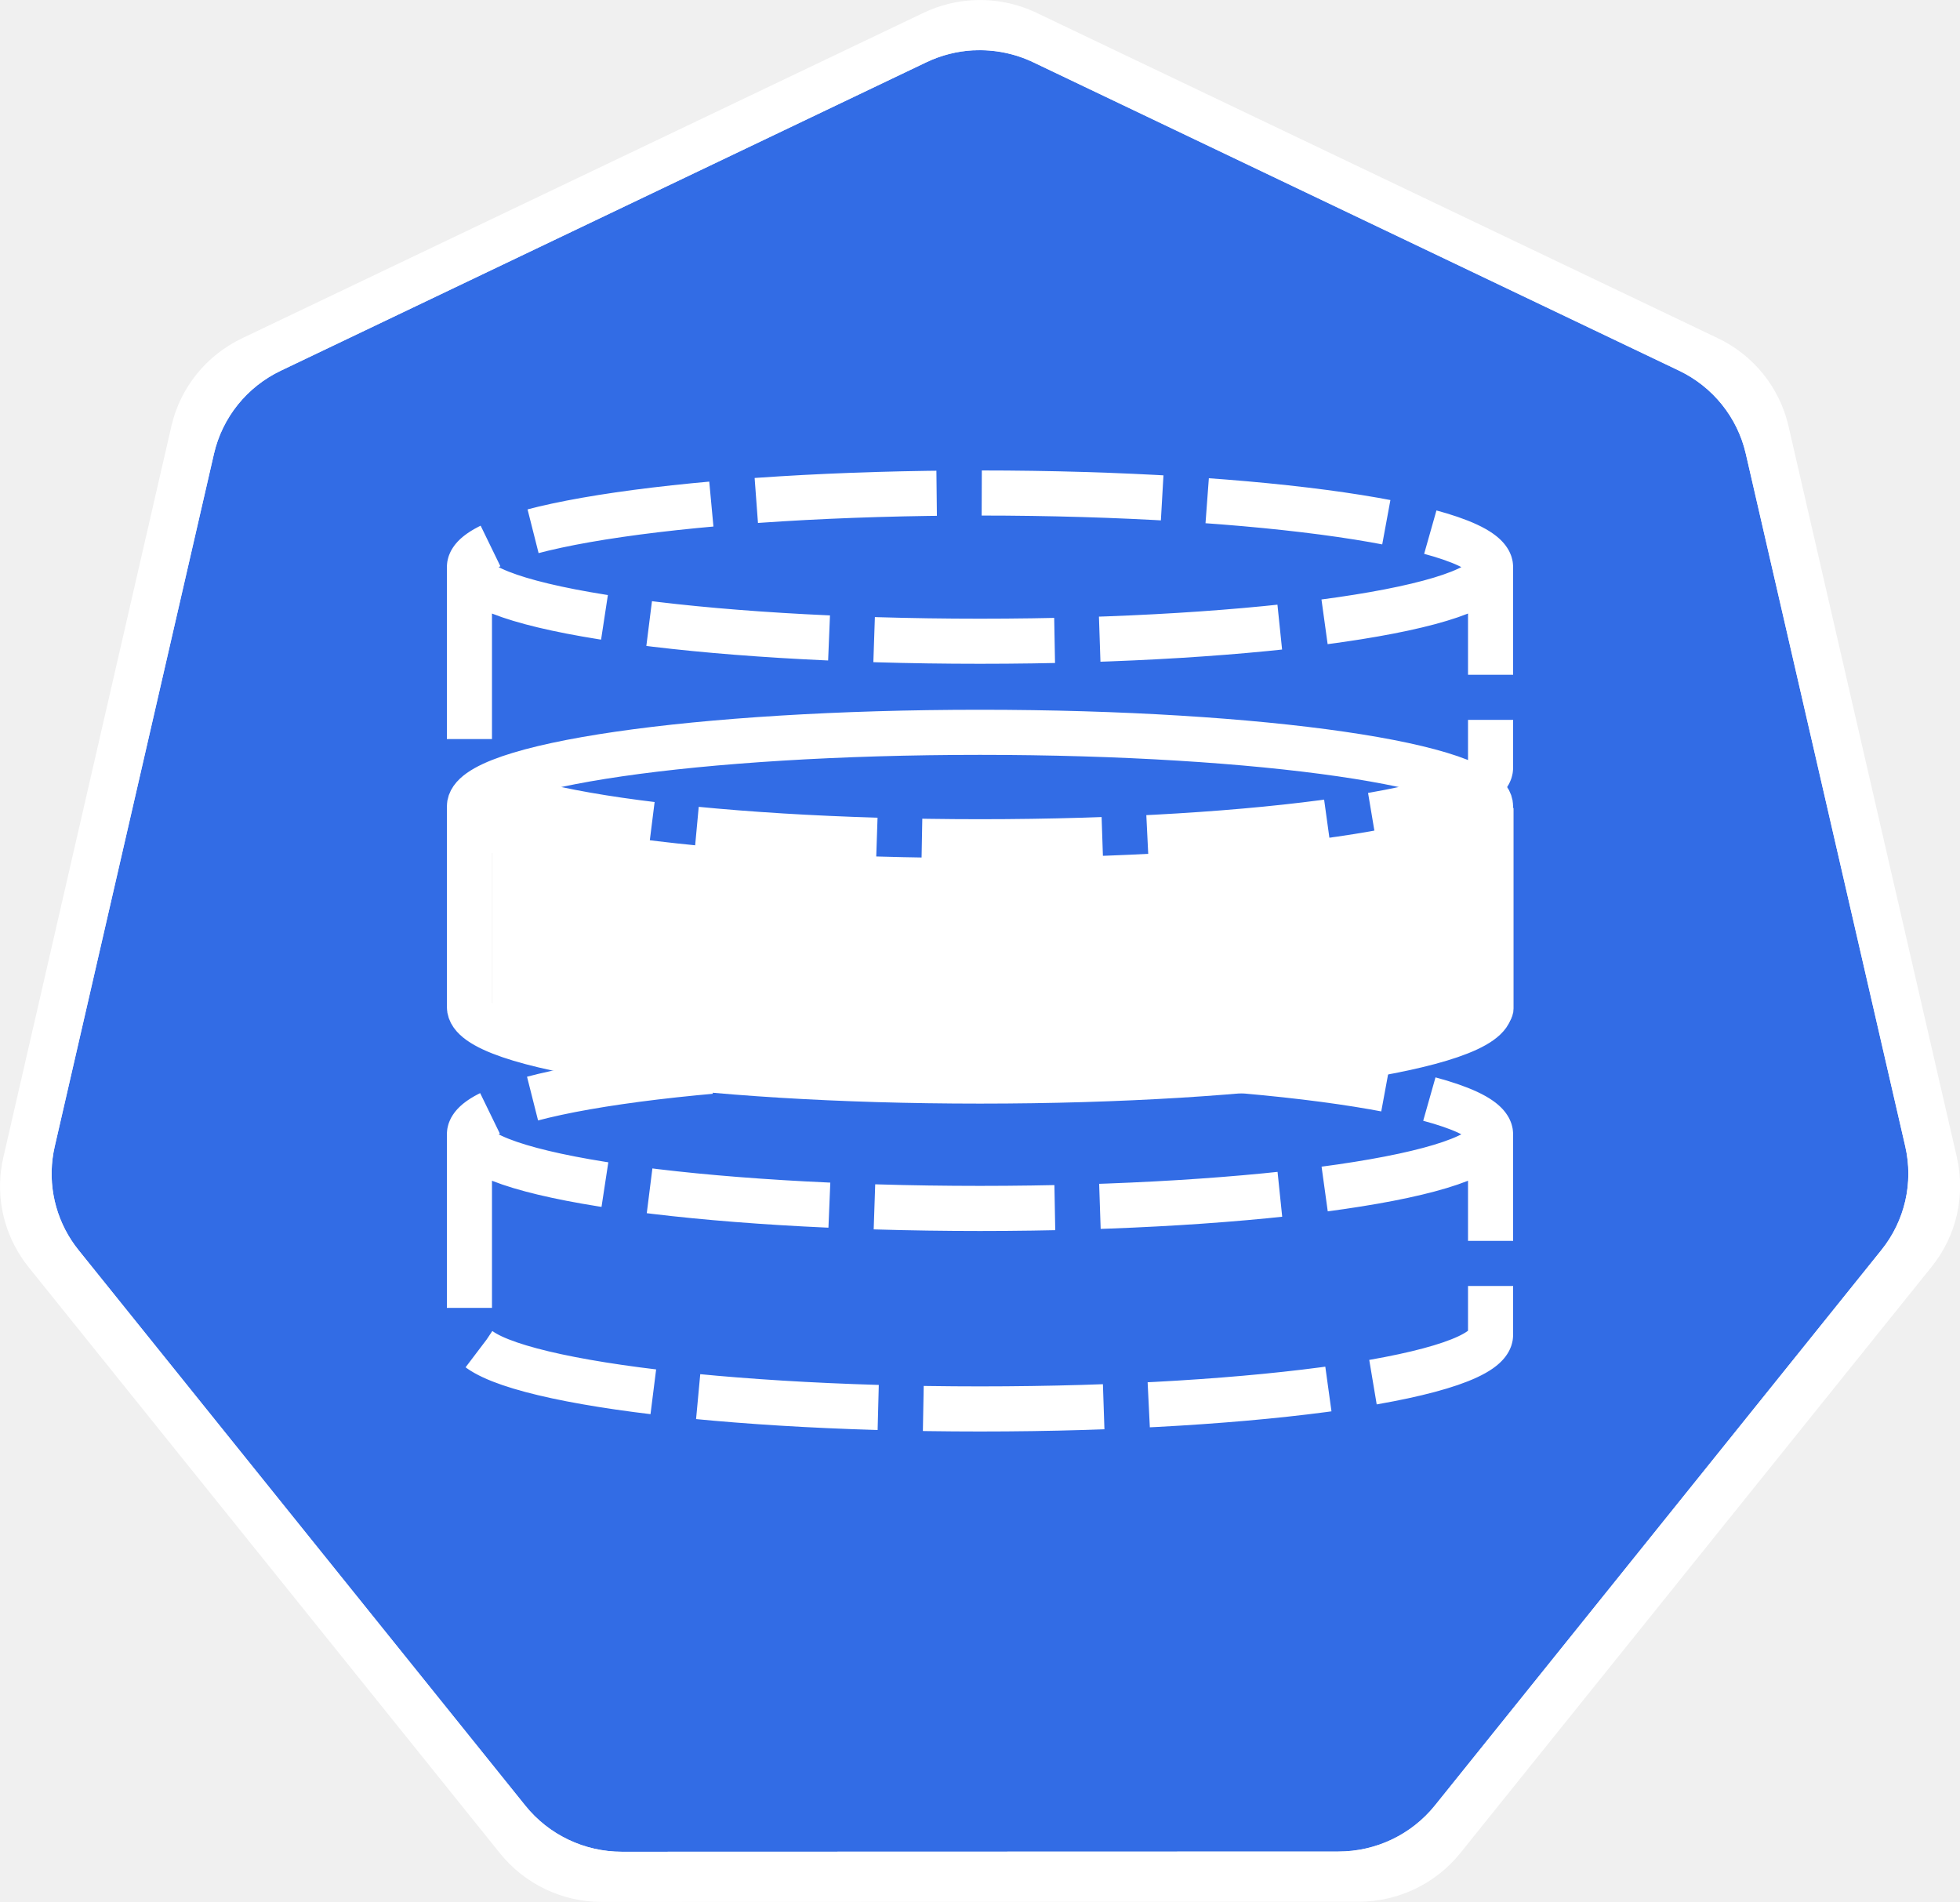
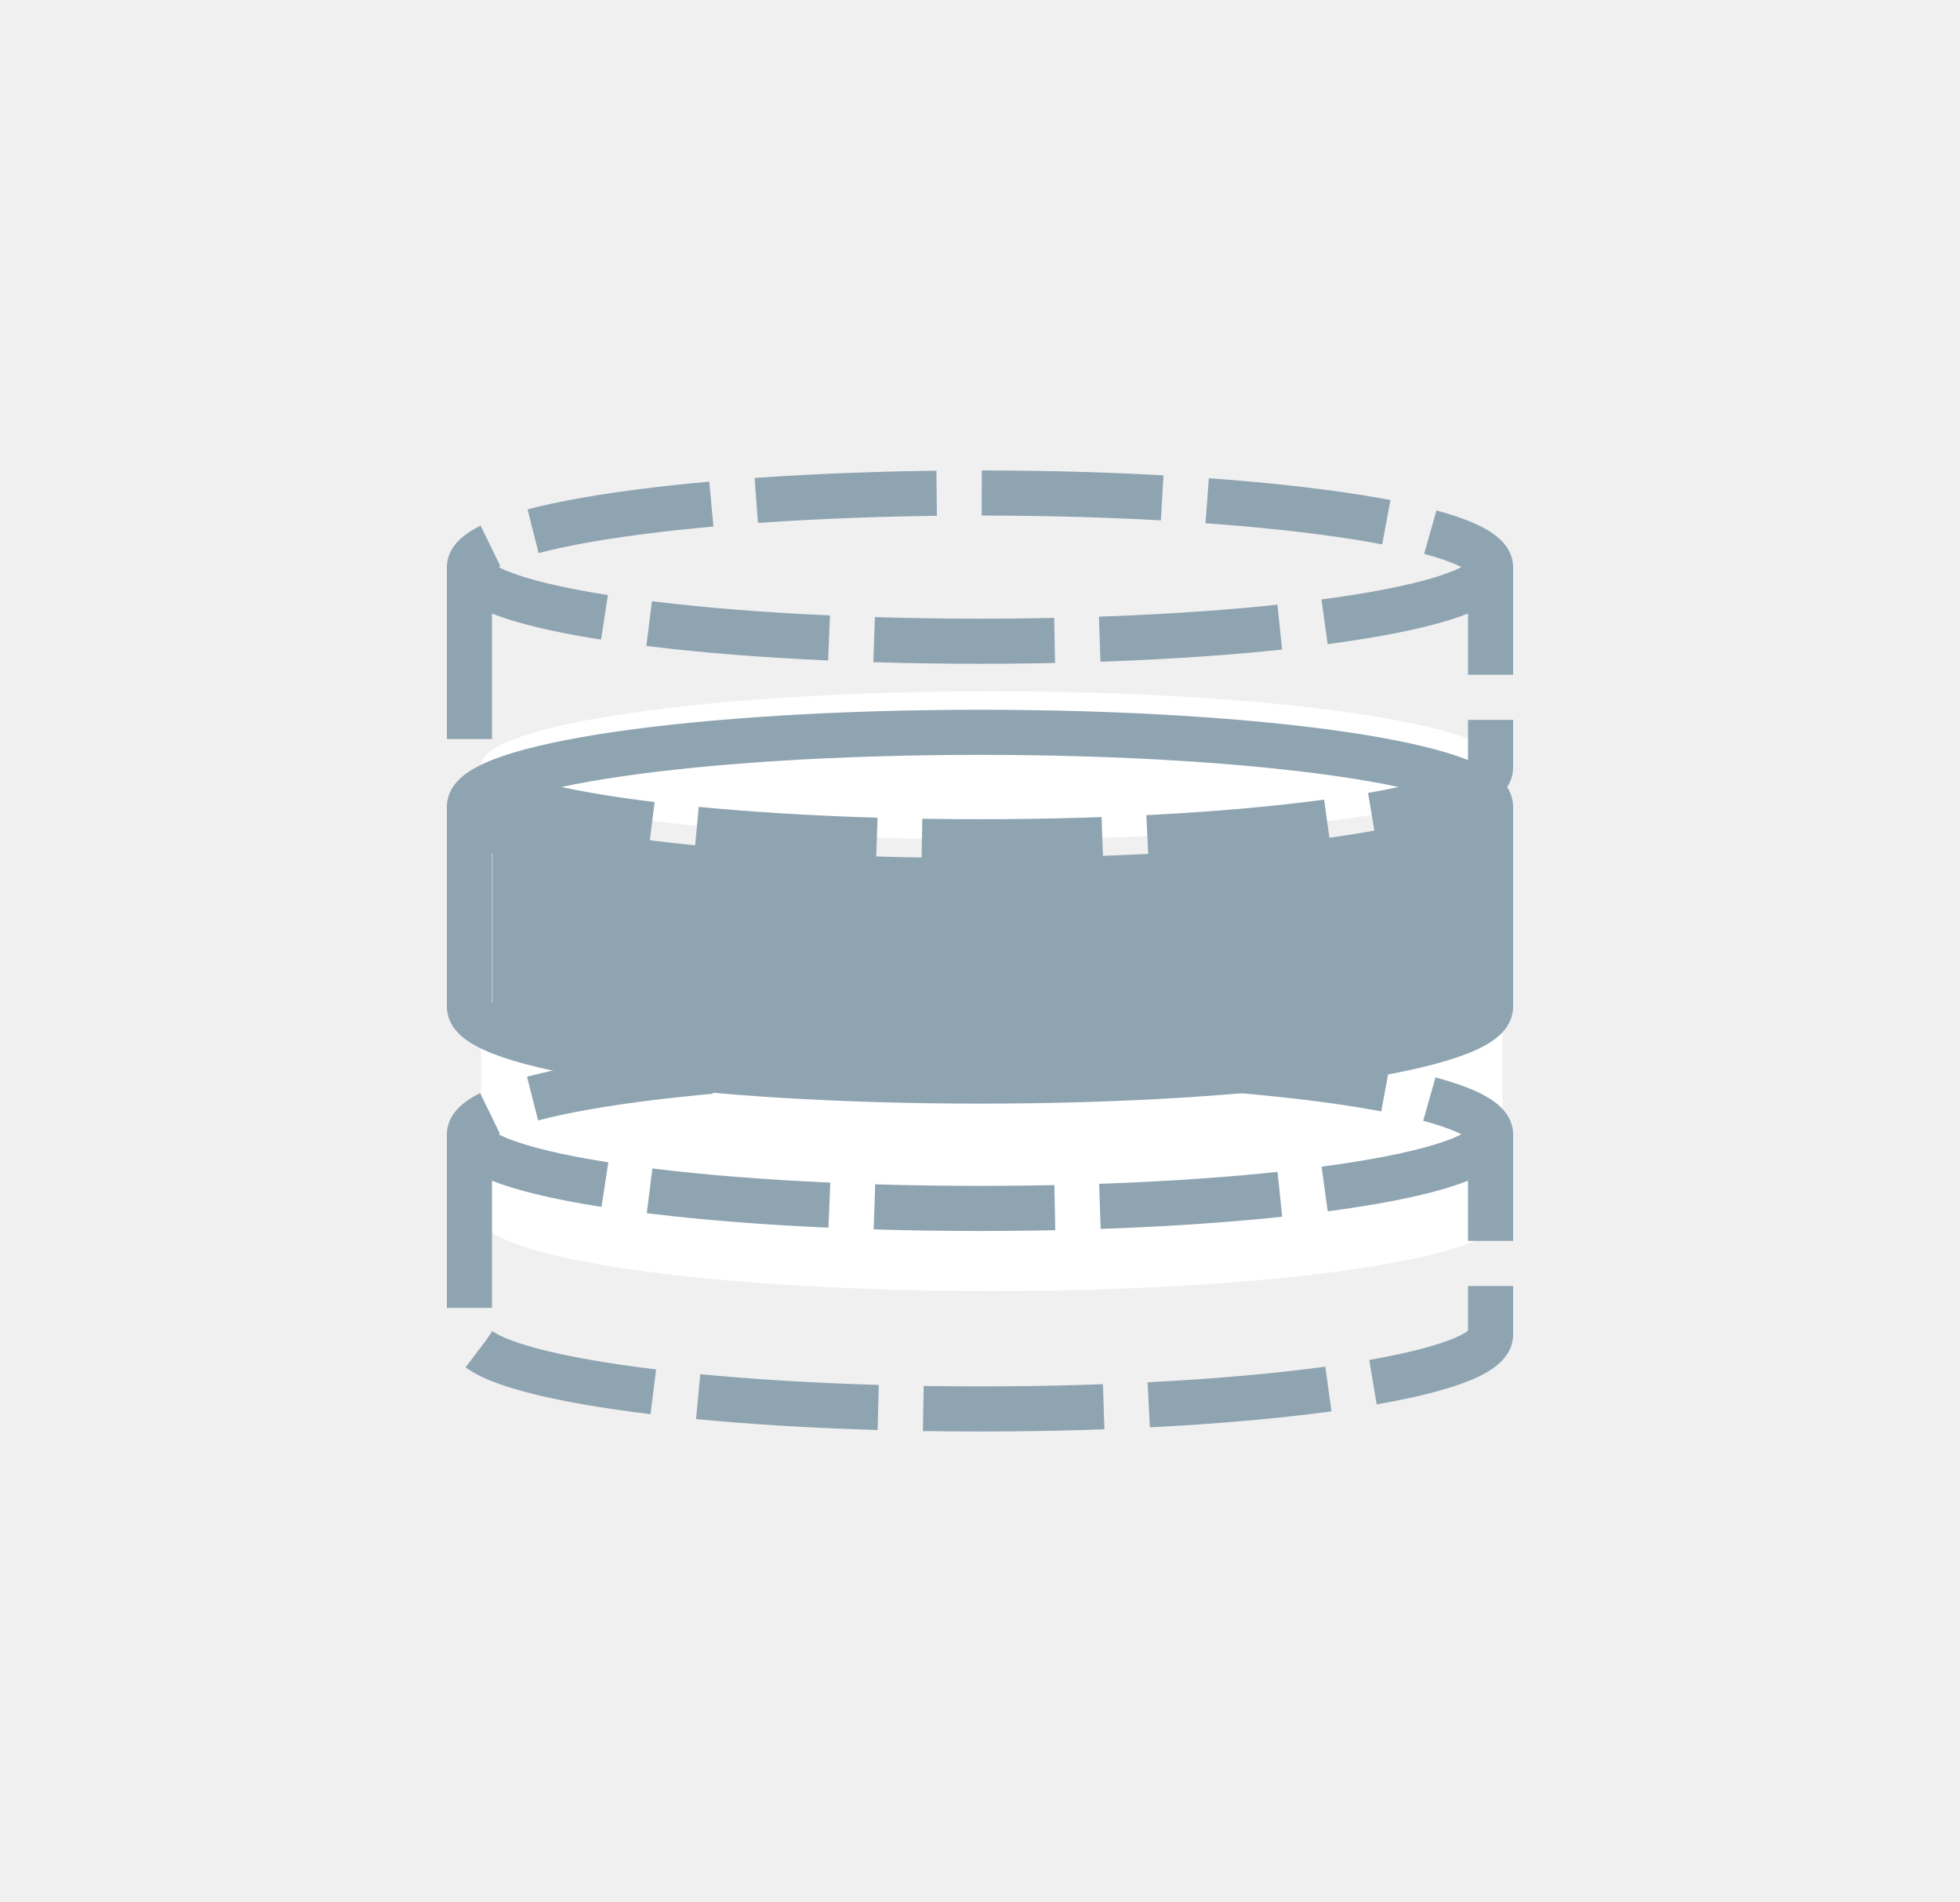
<svg xmlns="http://www.w3.org/2000/svg" width="18.035mm" height="17.5mm" viewBox="0 0 18.035 17.5" version="1.1" id="svg13826">
  <defs id="defs13820" />
  <g id="layer1" transform="translate(-0.9926264,-1.174181)">
-     <g id="g70" transform="matrix(1.014889,0,0,1.014889,16.90215,-2.698726)">
-       <path id="path3055" d="m -6.849,4.272 a 1.119,1.11 0 0 0 -0.429,0.109 l -5.852,2.796 a 1.119,1.11 0 0 0 -0.606,0.753 l -1.444,6.281 a 1.119,1.11 0 0 0 0.152,0.851 1.119,1.11 0 0 0 0.064,0.088 l 4.051,5.037 a 1.119,1.11 0 0 0 0.875,0.418 l 6.496,-0.002 a 1.119,1.11 0 0 0 0.875,-0.417 L 1.382,15.149 A 1.119,1.11 0 0 0 1.598,14.21 L 0.152,7.929 A 1.119,1.11 0 0 0 -0.453,7.176 L -6.307,4.381 A 1.119,1.11 0 0 0 -6.849,4.272 Z" style="fill:#326ce5;fill-opacity:1;stroke:none;stroke-width:0;stroke-miterlimit:4;stroke-dasharray:none;stroke-opacity:1" />
-       <path id="path3054-2-9" d="M -6.852,3.818 A 1.181,1.172 0 0 0 -7.304,3.933 l -6.179,2.951 a 1.181,1.172 0 0 0 -0.639,0.795 l -1.524,6.631 a 1.181,1.172 0 0 0 0.16,0.899 1.181,1.172 0 0 0 0.067,0.093 l 4.276,5.317 a 1.181,1.172 0 0 0 0.924,0.441 l 6.858,-0.002 a 1.181,1.172 0 0 0 0.924,-0.44 l 4.275,-5.318 a 1.181,1.172 0 0 0 0.228,-0.991 L 0.539,7.678 A 1.181,1.172 0 0 0 -0.1,6.883 L -6.279,3.932 A 1.181,1.172 0 0 0 -6.852,3.818 Z m 0.003,0.455 a 1.119,1.11 0 0 1 0.543,0.109 l 5.853,2.795 A 1.119,1.11 0 0 1 0.152,7.929 L 1.598,14.21 a 1.119,1.11 0 0 1 -0.216,0.939 l -4.049,5.037 a 1.119,1.11 0 0 1 -0.875,0.417 l -6.496,0.002 a 1.119,1.11 0 0 1 -0.875,-0.418 l -4.051,-5.037 a 1.119,1.11 0 0 1 -0.064,-0.088 1.119,1.11 0 0 1 -0.152,-0.851 l 1.444,-6.281 a 1.119,1.11 0 0 1 0.606,-0.753 l 5.852,-2.796 a 1.119,1.11 0 0 1 0.429,-0.109 z" style="color:#000000;font-style:normal;font-variant:normal;font-weight:normal;font-stretch:normal;font-size:medium;line-height:normal;font-family:Sans;-inkscape-font-specification:Sans;text-indent:0;text-align:start;text-decoration:none;text-decoration-line:none;letter-spacing:normal;word-spacing:normal;text-transform:none;writing-mode:lr-tb;direction:ltr;baseline-shift:baseline;text-anchor:start;display:inline;overflow:visible;visibility:visible;fill:#ffffff;fill-opacity:1;fill-rule:nonzero;stroke:none;stroke-width:0;stroke-miterlimit:4;stroke-dasharray:none;marker:none;enable-background:accumulate" />
-     </g>
-     <path style="fill:#326ce5;fill-opacity:1;fill-rule:evenodd;stroke:none;stroke-width:0.208;stroke-linecap:square;stroke-miterlimit:10" d="m 5.42,10.527 0,0 c 0,0.377 2.103,0.682 4.698,0.682 2.595,0 4.698,-0.305 4.698,-0.682 l 0,1.845 c 0,0.377 -2.103,0.682 -4.698,0.682 -2.595,0 -4.698,-0.305 -4.698,-0.682 z" id="path6473" />
-     <path style="fill:#326ce5;fill-opacity:1;fill-rule:evenodd;stroke:none;stroke-width:0.208;stroke-linecap:square;stroke-miterlimit:10" d="m 5.42,10.527 0,0 c 0,-0.377 2.103,-0.682 4.698,-0.682 2.595,0 4.698,0.305 4.698,0.682 l 0,0 c 0,0.377 -2.103,0.682 -4.698,0.682 -2.595,0 -4.698,-0.305 -4.698,-0.682 z" id="path6475" />
-     <path style="fill:#ffffff;fill-opacity:1;fill-rule:evenodd;stroke:#eeeeee;stroke-width:0.208;stroke-linecap:square;stroke-miterlimit:10;stroke-opacity:1" d="m 5.42,8.609 0,0 c 0,0.377 2.103,0.682 4.698,0.682 2.595,0 4.698,-0.305 4.698,-0.682 l 0,1.845 c 0,0.377 -2.103,0.682 -4.698,0.682 -2.595,0 -4.698,-0.305 -4.698,-0.682 z" id="path6479" />
-     <path style="fill:#326ce5;fill-opacity:1;fill-rule:evenodd;stroke:none;stroke-width:0.208;stroke-linecap:square;stroke-miterlimit:10" d="m 5.42,8.217 0,0 c 0,-0.377 2.103,-0.682 4.698,-0.682 2.595,0 4.698,0.305 4.698,0.682 l 0,0 c 0,0.377 -2.103,0.682 -4.698,0.682 -2.595,0 -4.698,-0.305 -4.698,-0.682 z" id="path6481" />
-     <path id="path6487" d="m 5.42,5.662 0,0 c 0,-0.377 2.103,-0.682 4.698,-0.682 2.595,0 4.698,0.305 4.698,0.682 l 0,0 c 0,0.377 -2.103,0.682 -4.698,0.682 -2.595,0 -4.698,-0.305 -4.698,-0.682 z" style="fill:#326ce5;fill-opacity:1;fill-rule:evenodd;stroke:none;stroke-width:0.208;stroke-linecap:square;stroke-miterlimit:10" />
+     <path style="fill:white;fill-opacity:1;fill-rule:evenodd;stroke:none;stroke-width:0.208;stroke-linecap:square;stroke-miterlimit:10" d="m 5.42,10.527 0,0 c 0,0.377 2.103,0.682 4.698,0.682 2.595,0 4.698,-0.305 4.698,-0.682 l 0,1.845 c 0,0.377 -2.103,0.682 -4.698,0.682 -2.595,0 -4.698,-0.305 -4.698,-0.682 z" id="path6473" />
+     <path style="fill:none;fill-opacity:1;fill-rule:evenodd;stroke:none;stroke-width:0.208;stroke-linecap:square;stroke-miterlimit:10" d="m 5.42,10.527 0,0 c 0,-0.377 2.103,-0.682 4.698,-0.682 2.595,0 4.698,0.305 4.698,0.682 l 0,0 c 0,0.377 -2.103,0.682 -4.698,0.682 -2.595,0 -4.698,-0.305 -4.698,-0.682 z" id="path6475" />
+     <path style="fill:#8FA4B1;fill-opacity:1;fill-rule:evenodd;stroke:#eeeeee;stroke-width:0.208;stroke-linecap:square;stroke-miterlimit:10;stroke-opacity:1" d="m 5.42,8.609 0,0 c 0,0.377 2.103,0.682 4.698,0.682 2.595,0 4.698,-0.305 4.698,-0.682 l 0,1.845 c 0,0.377 -2.103,0.682 -4.698,0.682 -2.595,0 -4.698,-0.305 -4.698,-0.682 z" id="path6479" />
+     <path style="fill:white;fill-opacity:1;fill-rule:evenodd;stroke:none;stroke-width:0.208;stroke-linecap:square;stroke-miterlimit:10" d="m 5.42,8.217 0,0 c 0,-0.377 2.103,-0.682 4.698,-0.682 2.595,0 4.698,0.305 4.698,0.682 l 0,0 c 0,0.377 -2.103,0.682 -4.698,0.682 -2.595,0 -4.698,-0.305 -4.698,-0.682 z" id="path6481" />
+     <path id="path6487" d="m 5.42,5.662 0,0 c 0,-0.377 2.103,-0.682 4.698,-0.682 2.595,0 4.698,0.305 4.698,0.682 l 0,0 c 0,0.377 -2.103,0.682 -4.698,0.682 -2.595,0 -4.698,-0.305 -4.698,-0.682 z" style="fill:none;fill-opacity:1;fill-rule:evenodd;stroke:none;stroke-width:0.208;stroke-linecap:square;stroke-miterlimit:10" />
    <g id="g3347" transform="translate(-0.1078706,0.7305043)">
-       <path style="fill:#326ce5;fill-opacity:1;fill-rule:evenodd;stroke:none;stroke-width:0.208;stroke-linecap:square;stroke-miterlimit:10" d="m 5.42,5.662 0,0 c 0,0.377 2.103,0.682 4.698,0.682 2.595,0 4.698,-0.305 4.698,-0.682 l 0,1.845 c 0,0.377 -2.103,0.682 -4.698,0.682 -2.595,0 -4.698,-0.305 -4.698,-0.682 z" id="path6485" />
+       <path style="fill:none;fill-opacity:1;fill-rule:evenodd;stroke:none;stroke-width:0.208;stroke-linecap:square;stroke-miterlimit:10" d="m 5.42,5.662 0,0 c 0,0.377 2.103,0.682 4.698,0.682 2.595,0 4.698,-0.305 4.698,-0.682 l 0,1.845 c 0,0.377 -2.103,0.682 -4.698,0.682 -2.595,0 -4.698,-0.305 -4.698,-0.682 z" id="path6485" />
      <g id="g3348">
-         <path style="fill:none;fill-rule:evenodd;stroke:#ffffff;stroke-width:0.415;stroke-linecap:butt;stroke-linejoin:round;stroke-miterlimit:10;stroke-dasharray:1.66, 0.415;stroke-dashoffset:0;stroke-opacity:1" d="m 14.816,10.881 0,0 c 0,0.377 -2.103,0.682 -4.698,0.682 -2.595,0 -4.698,-0.305 -4.698,-0.682 l 0,0 c 0,-0.377 2.103,-0.682 4.698,-0.682 2.595,0 4.698,0.305 4.698,0.682 l 0,1.845 c 0,0.377 -2.103,0.682 -4.698,0.682 -2.595,0 -4.698,-0.305 -4.698,-0.682 l 0,-1.845" id="path6477" />
-         <path style="fill:none;fill-rule:evenodd;stroke:#ffffff;stroke-width:0.415;stroke-linecap:butt;stroke-linejoin:round;stroke-miterlimit:10;stroke-dasharray:none;stroke-opacity:1" d="m 14.816,7.864 0,0 c 0,0.377 -2.103,0.682 -4.698,0.682 -2.595,0 -4.698,-0.305 -4.698,-0.682 l 0,0 c 0,-0.377 2.103,-0.682 4.698,-0.682 2.595,0 4.698,0.305 4.698,0.682 l 0,1.845 c 0,0.377 -2.103,0.682 -4.698,0.682 -2.595,0 -4.698,-0.305 -4.698,-0.682 l 0,-1.845" id="path6483" />
-         <path id="path6489" d="m 14.816,5.662 0,0 c 0,0.377 -2.103,0.682 -4.698,0.682 -2.595,0 -4.698,-0.305 -4.698,-0.682 l 0,0 c 0,-0.377 2.103,-0.682 4.698,-0.682 2.595,0 4.698,0.305 4.698,0.682 l 0,1.845 c 0,0.377 -2.103,0.682 -4.698,0.682 -2.595,0 -4.698,-0.305 -4.698,-0.682 l 0,-1.845" style="fill:none;fill-rule:evenodd;stroke:#ffffff;stroke-width:0.415;stroke-linecap:butt;stroke-linejoin:round;stroke-miterlimit:10;stroke-dasharray:1.661, 0.415;stroke-dashoffset:0;stroke-opacity:1" />
+         <path style="fill:none;fill-rule:evenodd;stroke:#8FA4B1;stroke-width:0.415;stroke-linecap:butt;stroke-linejoin:round;stroke-miterlimit:10;stroke-dasharray:1.66, 0.415;stroke-dashoffset:0;stroke-opacity:1" d="m 14.816,10.881 0,0 c 0,0.377 -2.103,0.682 -4.698,0.682 -2.595,0 -4.698,-0.305 -4.698,-0.682 l 0,0 c 0,-0.377 2.103,-0.682 4.698,-0.682 2.595,0 4.698,0.305 4.698,0.682 l 0,1.845 c 0,0.377 -2.103,0.682 -4.698,0.682 -2.595,0 -4.698,-0.305 -4.698,-0.682 l 0,-1.845" id="path6477" />
+         <path style="fill:none;fill-rule:evenodd;stroke:#8FA4B1;stroke-width:0.415;stroke-linecap:butt;stroke-linejoin:round;stroke-miterlimit:10;stroke-dasharray:none;stroke-opacity:1" d="m 14.816,7.864 0,0 c 0,0.377 -2.103,0.682 -4.698,0.682 -2.595,0 -4.698,-0.305 -4.698,-0.682 l 0,0 c 0,-0.377 2.103,-0.682 4.698,-0.682 2.595,0 4.698,0.305 4.698,0.682 l 0,1.845 c 0,0.377 -2.103,0.682 -4.698,0.682 -2.595,0 -4.698,-0.305 -4.698,-0.682 l 0,-1.845" id="path6483" />
+         <path id="path6489" d="m 14.816,5.662 0,0 c 0,0.377 -2.103,0.682 -4.698,0.682 -2.595,0 -4.698,-0.305 -4.698,-0.682 l 0,0 c 0,-0.377 2.103,-0.682 4.698,-0.682 2.595,0 4.698,0.305 4.698,0.682 l 0,1.845 c 0,0.377 -2.103,0.682 -4.698,0.682 -2.595,0 -4.698,-0.305 -4.698,-0.682 l 0,-1.845" style="fill:none;fill-rule:evenodd;stroke:#8FA4B1;stroke-width:0.415;stroke-linecap:butt;stroke-linejoin:round;stroke-miterlimit:10;stroke-dasharray:1.661, 0.415;stroke-dashoffset:0;stroke-opacity:1" />
      </g>
    </g>
  </g>
</svg>
